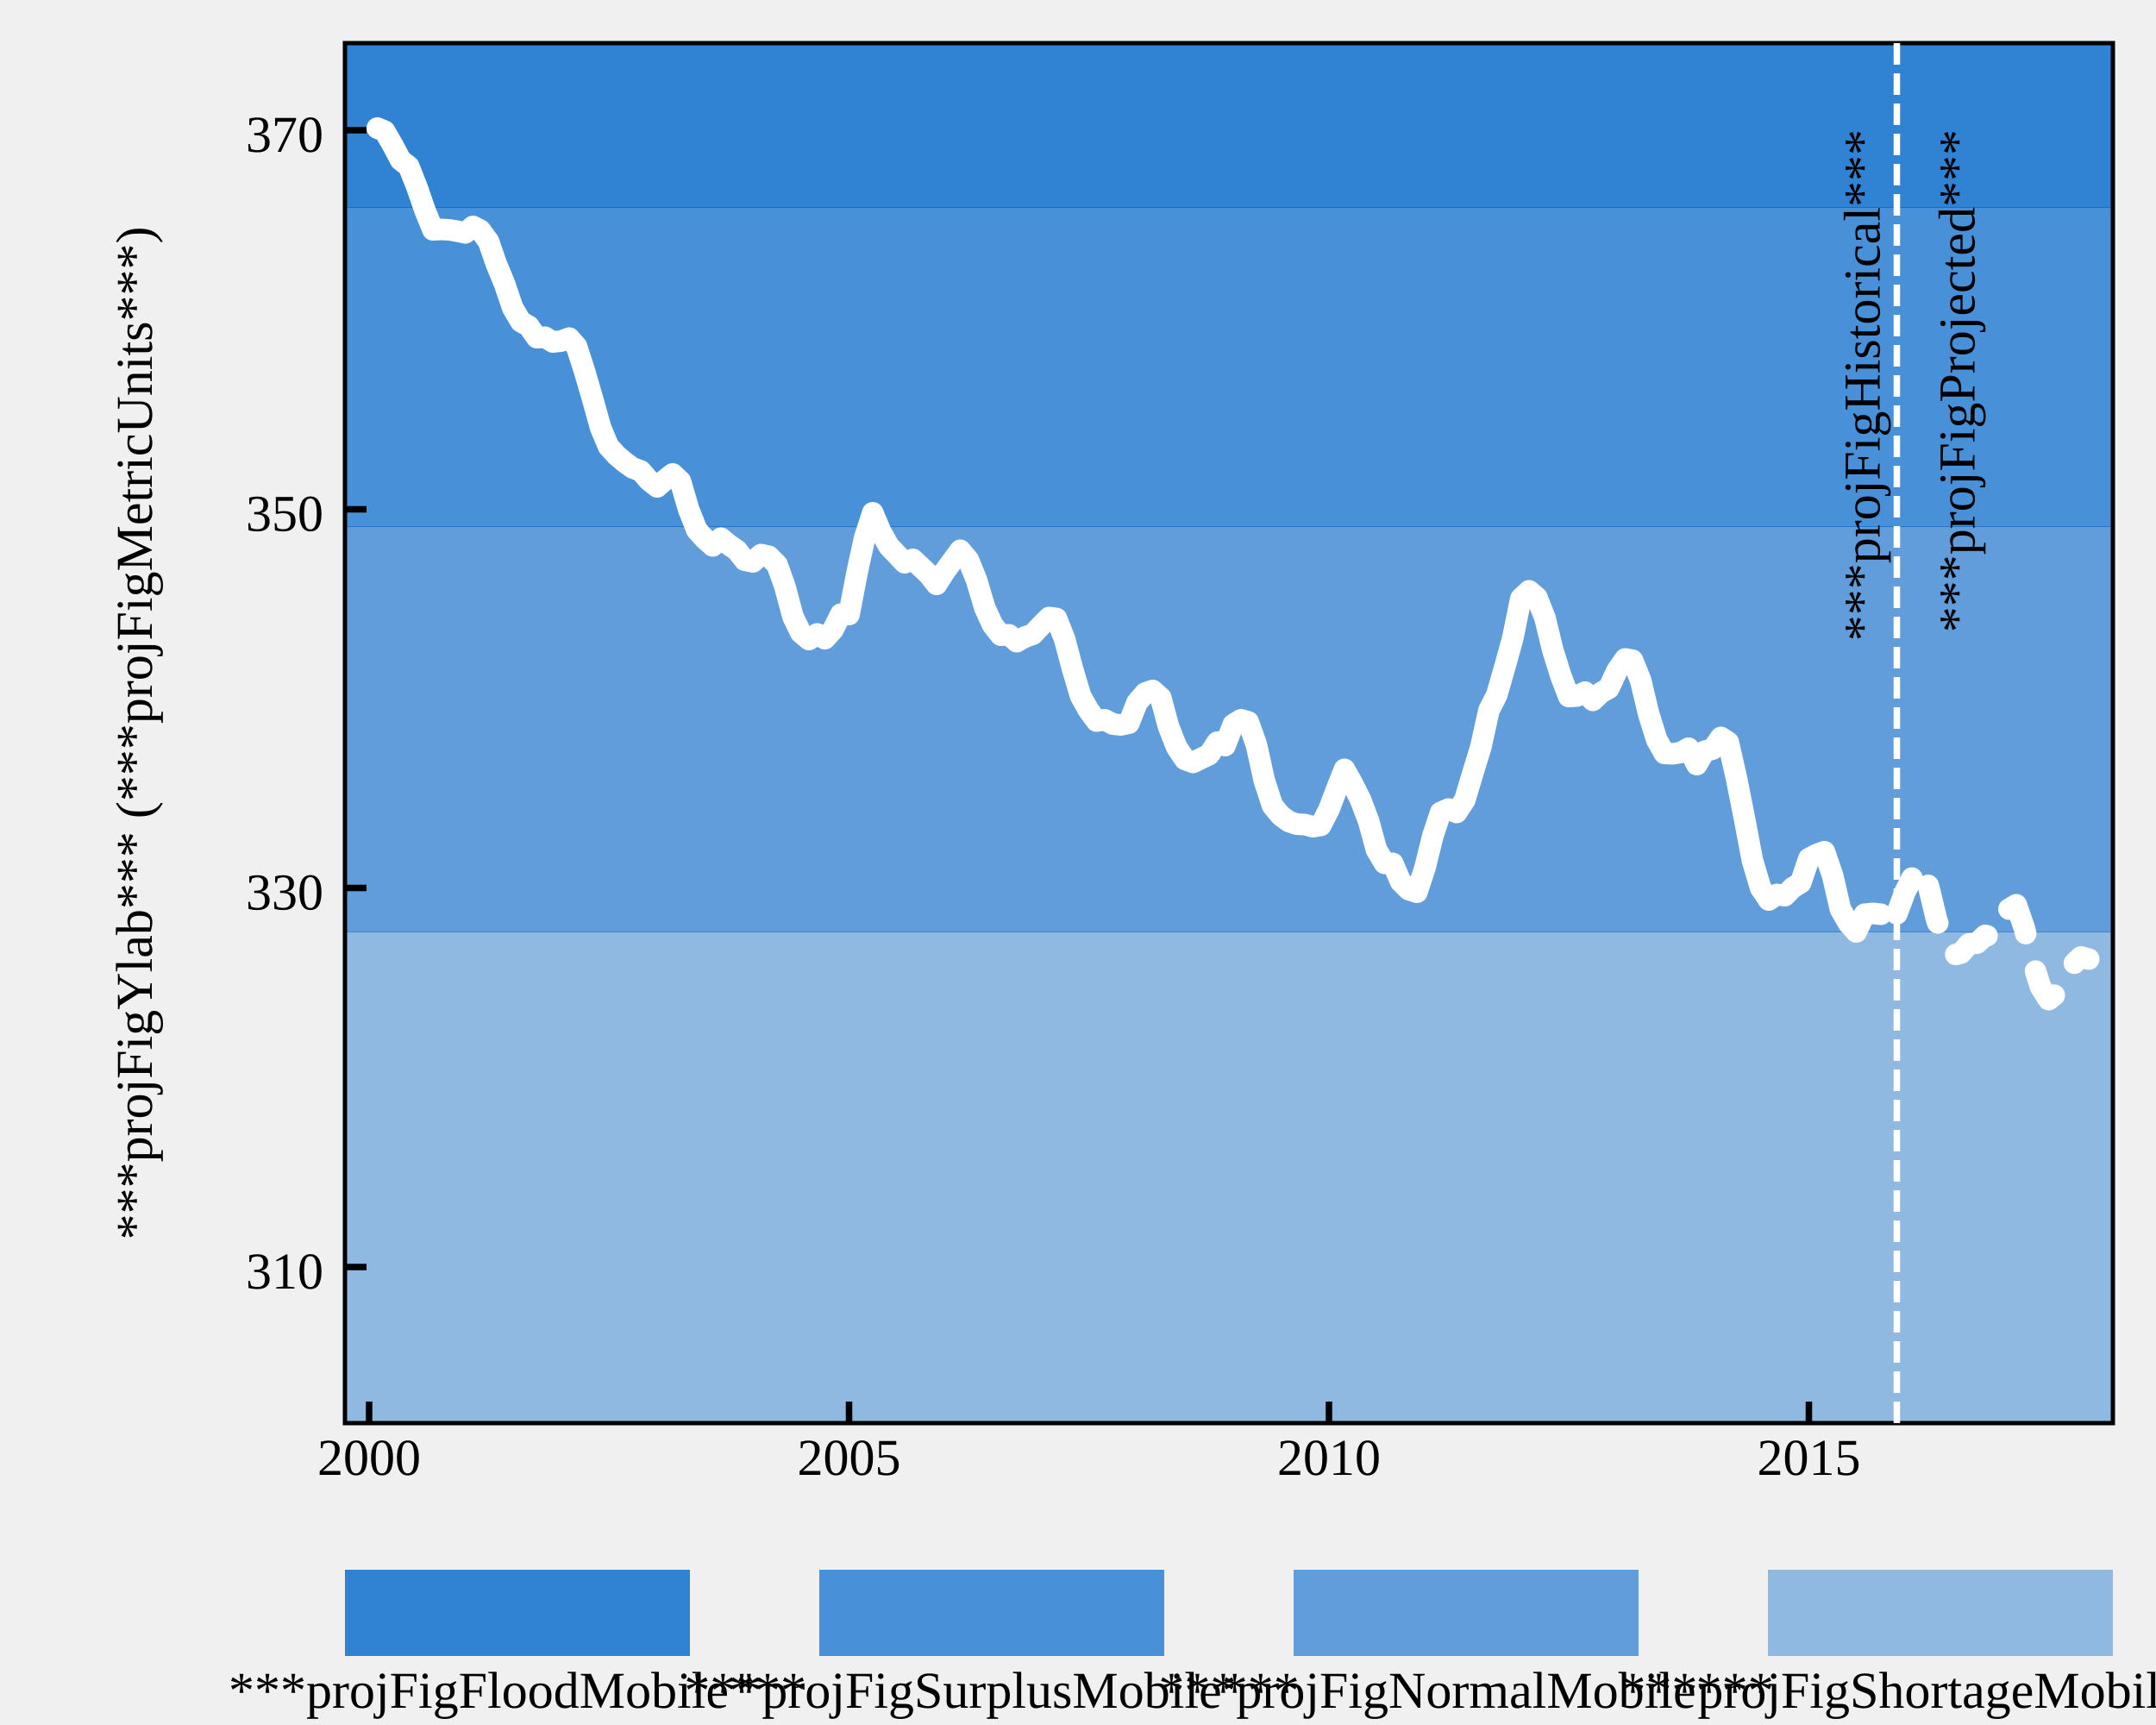
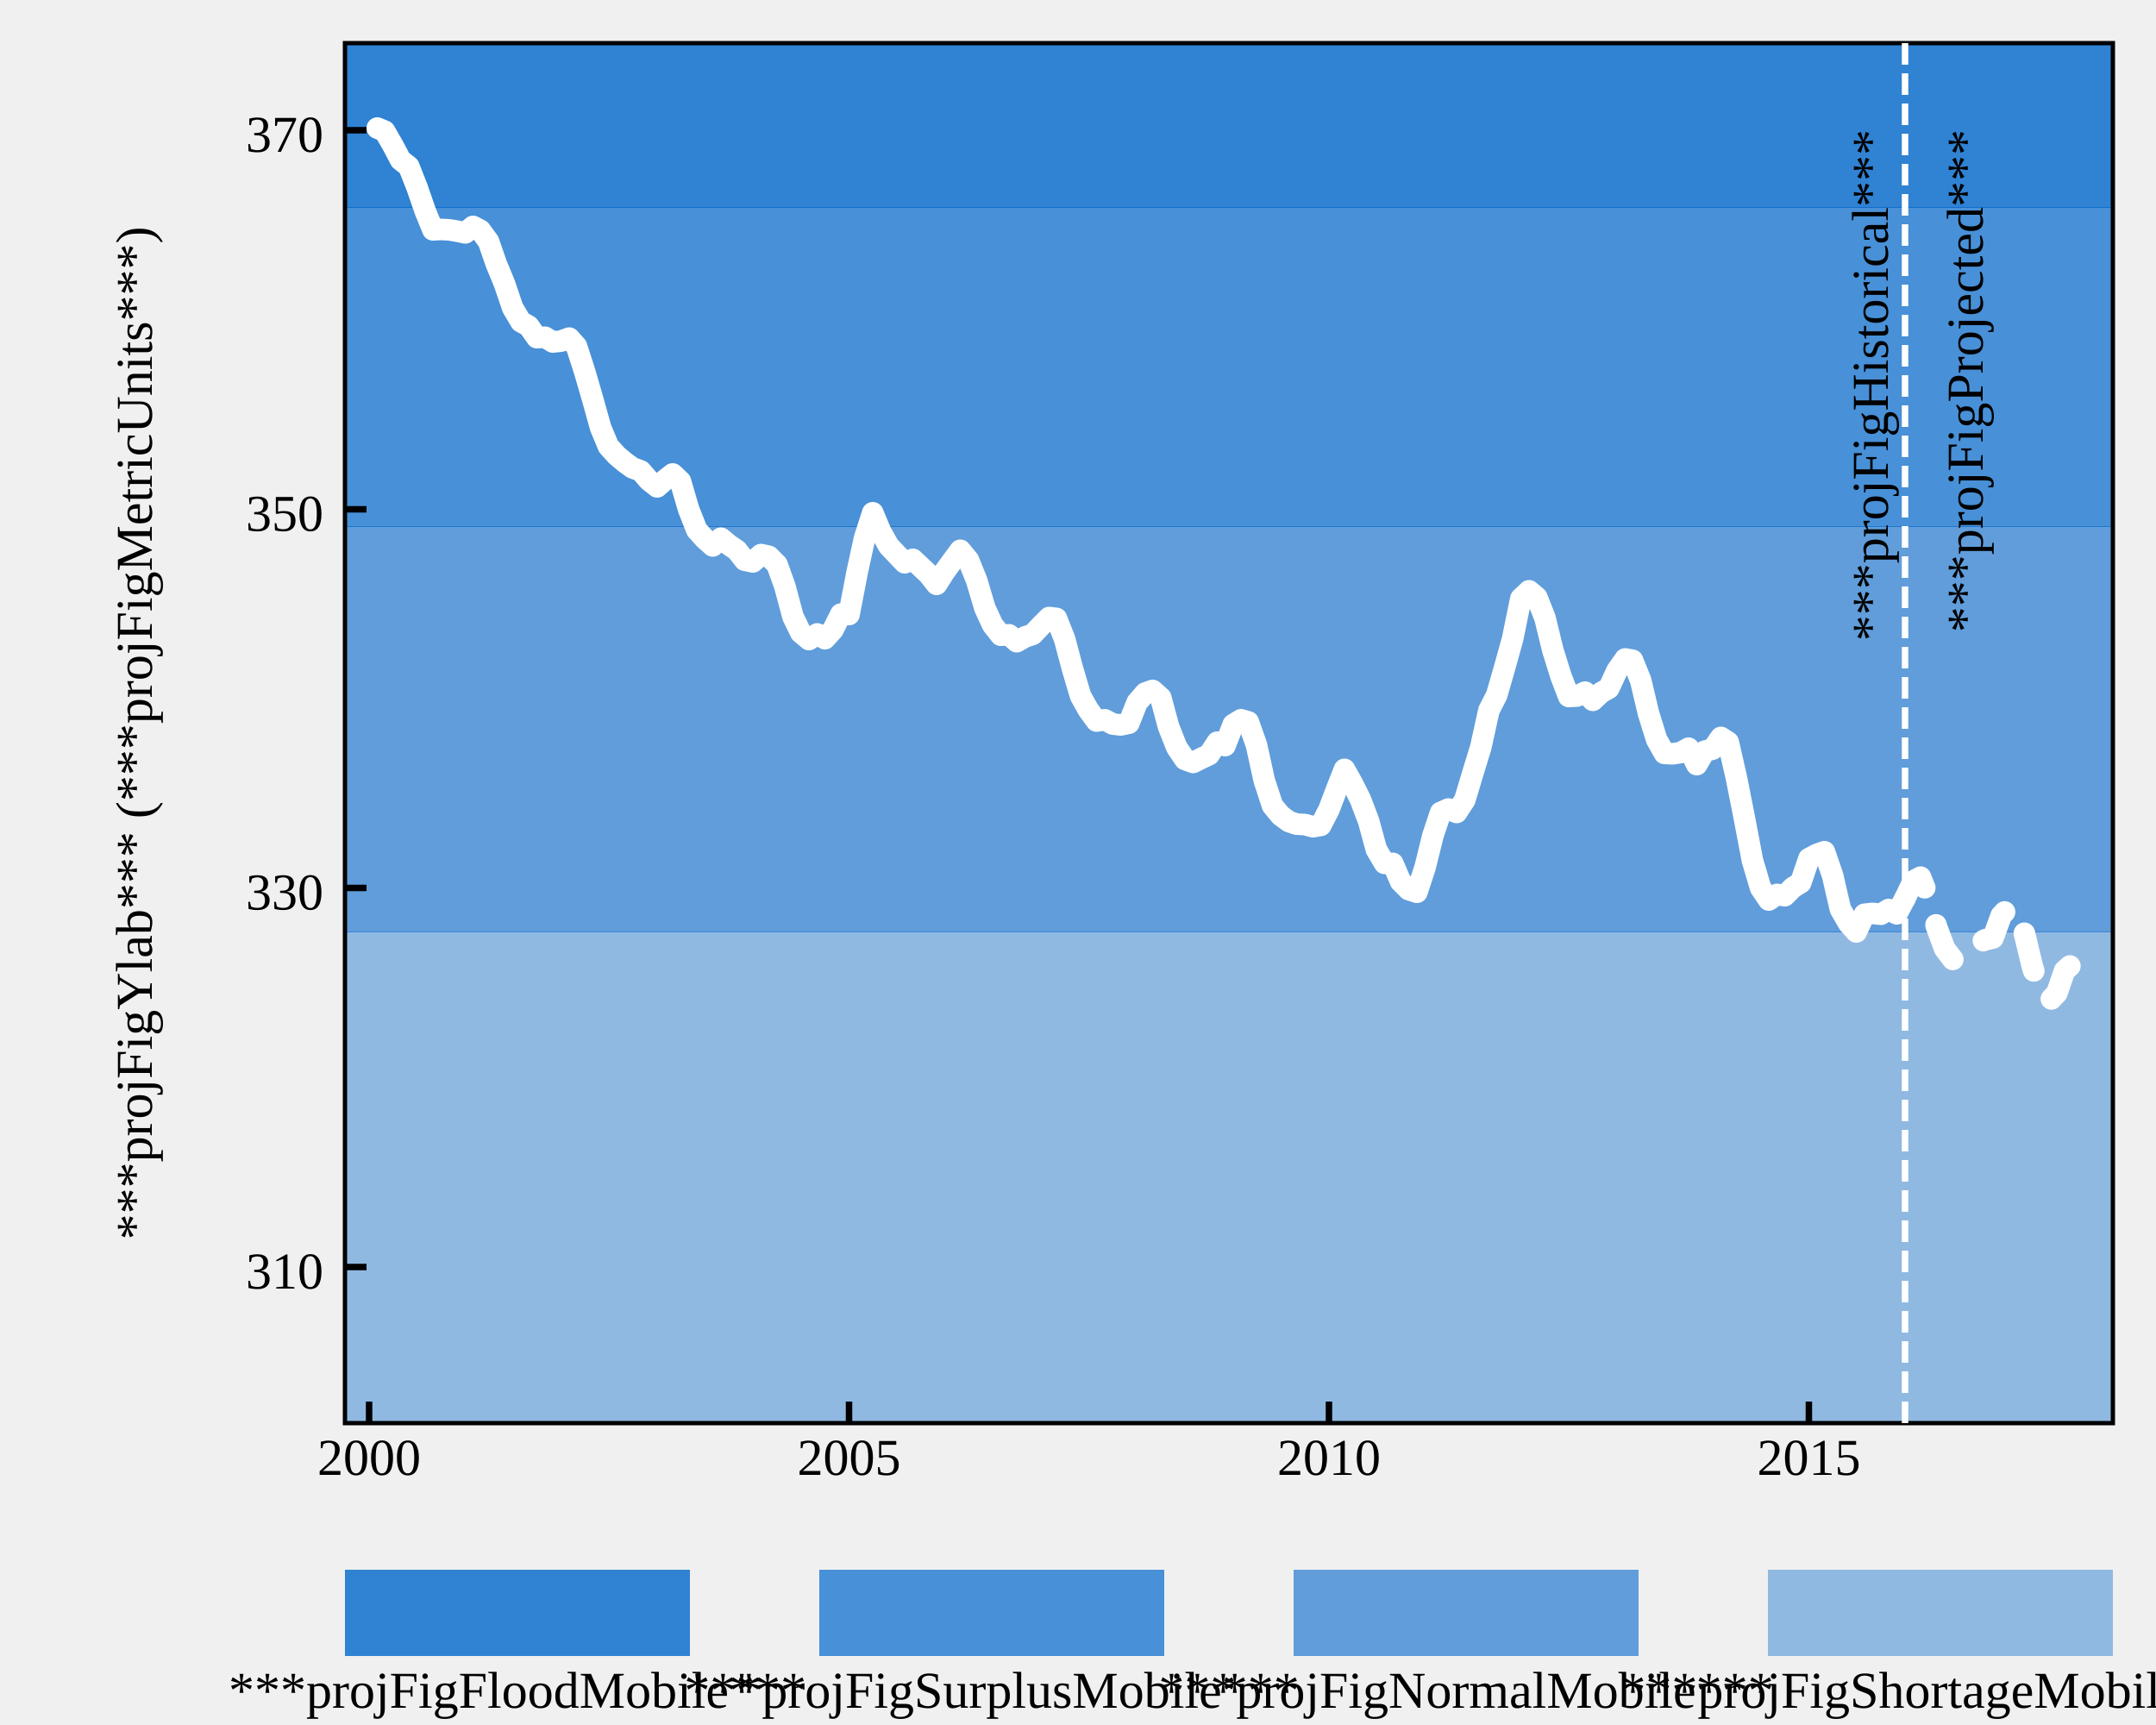
<svg xmlns="http://www.w3.org/2000/svg" version="1.1" preserveAspectRatio="xMinYMin meet" viewBox="0 0 500 400" id="mead-elev-projected-svg">
  <rect id="flood" x="80" y="10" width="410" height="38.2" fill="#0066CC" opacity="0.8" class="level-fill" />
  <rect id="surplus" x="80" y="48" width="410" height="74.2" fill="#0066CC" opacity="0.7" class="level-fill" />
  <rect id="normal" x="80" y="122" width="410" height="94.2" fill="#0066CC" opacity="0.6" class="level-fill" />
  <rect id="shortage" x="80" y="216" width="410" height="114.2" fill="#0066CC" opacity="0.4" class="level-fill" />
  <g class="hidden" id="condition-markers">
    <rect x="80" y="364" width="80" height="20" fill="#0066CC" opacity="0.8" />
    <text x="120" y="384" dy="1.0em" class="small-text" text-anchor="middle">***projFigFloodMobile***</text>
    <rect x="190" y="364" width="80" height="20" fill="#0066CC" opacity="0.7" />
    <text x="230" y="384" dy="1.0em" class="small-text" text-anchor="middle">***projFigSurplusMobile***</text>
    <rect x="300" y="364" width="80" height="20" fill="#0066CC" opacity="0.6" />
    <text x="340" y="384" dy="1.0em" class="small-text" text-anchor="middle">***projFigNormalMobile***</text>
    <rect x="410" y="364" width="80" height="20" fill="#0066CC" opacity="0.4" />
    <text x="450" y="384" dy="1.0em" class="small-text" text-anchor="middle">***projFigShortageMobile***</text>
  </g>
  <g id="axes" class="label">
    <rect id="axis.box" x="80.0" y="10.0" width="410.0" height="320.0" style="fill:none;stroke:black" />
    <text transform="translate(40.0,170.0)rotate(270)" text-anchor="middle" id="y-label" dy="-0.4em">***projFigYlab*** (***projFigMetricUnits***)</text>
    <text transform="translate(245.0,390.0)rotate(0)" text-anchor="middle" id="x-label" dy="-0.8em" />
    <line x1="85.6" y1="330.0" x2="85.6" y2="325.0" style="stroke:black;stroke-width:1.5" />
    <text transform="translate(85.6,330.0)rotate(0)" text-anchor="middle" dy="1.0em">2000</text>
    <line x1="196.9" y1="330.0" x2="196.9" y2="325.0" style="stroke:black;stroke-width:1.5" />
    <text transform="translate(196.9,330.0)rotate(0)" text-anchor="middle" dy="1.0em">2005</text>
    <line x1="308.2" y1="330.0" x2="308.2" y2="325.0" style="stroke:black;stroke-width:1.5" />
    <text transform="translate(308.2,330.0)rotate(0)" text-anchor="middle" dy="1.0em">2010</text>
    <line x1="419.5" y1="330.0" x2="419.5" y2="325.0" style="stroke:black;stroke-width:1.5" />
    <text transform="translate(419.5,330.0)rotate(0)" text-anchor="middle" dy="1.0em">2015</text>
    <line x1="80.0" y1="293.8" x2="85.0" y2="293.8" style="stroke:black;stroke-width:1.5" />
    <text transform="translate(75.0,298.8)rotate(0)" text-anchor="end">310</text>
    <line x1="80.0" y1="205.9" x2="85.0" y2="205.9" style="stroke:black;stroke-width:1.5" />
    <text transform="translate(75.0,210.9)rotate(0)" text-anchor="end">330</text>
    <line x1="80.0" y1="118.1" x2="85.0" y2="118.1" style="stroke:black;stroke-width:1.5" />
    <text transform="translate(75.0,123.1)rotate(0)" text-anchor="end">350</text>
    <line x1="80.0" y1="30.2" x2="85.0" y2="30.2" style="stroke:black;stroke-width:1.5" />
    <text transform="translate(75.0,35.2)rotate(0)" text-anchor="end">370</text>
    <g id="legend" class="label" alignment-baseline="central">
      <line id="legend-line" x1="95" x2="110" y1="295" y2="295" fill="none" style="stroke:#FFFFFF;stroke-width:5;stroke-linejoin:round;stroke-linecap:round" visibility="hidden" />
      <text id="date_text" x="110" y="295" dy="-0.6em" dx="0.4em" class="legend"> </text>
      <text id="elev_text" x="110" y="295" dy="0.4em" dx="0.4em" fill="#000000" class="legend"> </text>
      <text id="model_text" x="110" y="295" dy="1.6em" dx="0.4em" fill="#000000" class="legend"> </text>
    </g>
-     <path d="M439.9,10.0 L439.9,330.0 " fill="none" style="stroke:#FFFFFF;stroke-width:1.5;stroke-dasharray:5,2" />
-     <text id="Historical-marker" class="hidden" text-anchor="end" transform="rotate(-90,435.9,30.0),translate(435.9,30.0)">***projFigHistorical***</text>
-     <text id="Projected-marker" class="hidden" text-anchor="end" transform="rotate(-90,457.9,30.0),translate(457.9,30.0)">***projFigProjected***</text>
-     <path d="M87.5,29.7 L89.2,30.4 L91.1,33.7 L92.9,37.1 L94.8,38.6 L96.7,43.4 L98.6,48.9 L100.4,53.3 L102.3,53.2 L104.2,53.3 L106.0,53.6 L107.9,54.0 L109.7,52.5 L111.4,53.4 L113.3,56.0 L115.1,61.2 L117.0,65.8 L118.9,71.4 L120.8,74.6 L122.6,75.6 L124.5,78.3 L126.4,78.2 L128.2,79.3 L130.1,79.1 L132.0,78.4 L133.7,80.3 L135.6,86.2 L137.4,92.4 L139.3,99.2 L141.1,103.5 L143.0,105.6 L144.9,107.2 L146.7,108.5 L148.6,109.2 L150.5,111.4 L152.4,112.9 L154.2,111.3 L156.0,109.9 L157.8,111.6 L159.7,118.1 L161.6,122.9 L163.4,124.9 L165.3,126.6 L167.2,124.8 L169.0,126.3 L170.9,127.6 L172.7,129.9 L174.6,130.3 L176.5,128.6 L178.3,129.0 L180.2,130.9 L182.0,135.9 L183.9,143.0 L185.7,146.7 L187.6,148.3 L189.5,147.0 L191.3,148.1 L193.2,146.0 L195.0,142.4 L196.9,142.5 L198.8,132.6 L200.5,124.8 L202.4,118.9 L204.2,123.2 L206.1,126.6 L207.9,128.5 L209.8,130.5 L211.7,129.7 L213.5,131.4 L215.4,133.2 L217.2,135.5 L219.1,132.5 L221.0,129.9 L222.7,127.6 L224.6,129.9 L226.5,134.6 L228.4,141.0 L230.2,144.9 L232.1,147.3 L234.0,147.2 L235.8,148.8 L237.7,147.7 L239.5,147.1 L241.4,145.1 L243.3,143.2 L245.0,143.4 L246.9,148.2 L248.7,155.0 L250.6,161.4 L252.4,164.6 L254.3,167.2 L256.2,166.9 L258.1,167.9 L259.9,168.1 L261.8,167.7 L263.7,162.9 L265.6,160.7 L267.3,160.1 L269.2,161.8 L271.0,168.5 L272.9,173.3 L274.8,176.1 L276.7,176.8 L278.5,175.9 L280.4,175.0 L282.3,172.1 L284.1,172.9 L286.0,168.0 L287.8,166.9 L289.5,167.4 L291.4,172.8 L293.2,181.0 L295.1,186.8 L297.0,189.1 L298.9,190.5 L300.7,191.1 L302.6,191.2 L304.5,191.7 L306.3,191.4 L308.2,187.7 L310.1,182.7 L311.8,178.4 L313.7,181.8 L315.5,185.4 L317.4,190.4 L319.2,197.0 L321.1,200.2 L323.0,200.2 L324.8,204.4 L326.7,206.3 L328.6,206.9 L330.5,201.1 L332.3,193.8 L334.1,188.4 L335.9,187.6 L337.8,188.4 L339.7,185.5 L341.5,179.5 L343.4,173.3 L345.3,164.7 L347.1,161.2 L349.0,154.6 L350.8,148.1 L352.7,138.8 L354.6,137.0 L356.4,138.5 L358.3,143.3 L360.1,150.7 L362.0,156.8 L363.8,161.5 L365.7,161.4 L367.6,160.5 L369.4,162.4 L371.3,160.6 L373.1,159.6 L375.0,155.5 L376.9,152.8 L378.6,153.1 L380.5,157.8 L382.3,165.4 L384.2,171.5 L386.0,174.7 L387.9,174.8 L389.8,174.5 L391.6,173.5 L393.5,177.3 L395.3,174.2 L397.2,173.7 L399.1,171.0 L400.8,172.1 L402.7,180.4 L404.6,190.0 L406.4,199.5 L408.3,205.9 L410.2,208.7 L412.1,207.4 L413.9,207.7 L415.8,205.8 L417.6,204.7 L419.5,199.1 L421.4,198.1 L423.1,197.5 L425.0,203.0 L426.8,210.8 L428.7,214.1 L430.5,216.1 L432.4,212.0 L434.3,211.8 L436.2,212.0 " fill="none" style="stroke:#FFFFFF;stroke-width:5;stroke-linejoin:round;stroke-linecap:round" />
-     <path d="M439.9,211.9 L441.8,206.8 L443.7,203.0 L445.4,200.4 L447.3,205.7 L449.1,213.2 L451.0,218.4 L452.9,221.5 L454.8,221.0 L456.6,218.9 L458.5,218.7 L460.4,216.9 L462.2,217.3 L464.1,212.8 L465.9,210.8 L467.6,209.8 L469.5,215.3 L471.3,222.8 L473.2,228.8 L475.1,231.8 L477.0,230.3 L478.8,225.6 L480.7,223.7 L482.6,221.9 L484.4,222.4 " fill="none" id="dashed-projection" class="hidden" style="stroke:#FFFFFF;stroke-width:5;stroke-linejoin:round;stroke-dasharray:9;stroke-linecap:round" />
+     <path d="M441.8,10.0 L441.8,330.0 " fill="none" style="stroke:#FFFFFF;stroke-width:1.5;stroke-dasharray:5,2" />
+     <text id="Historical-marker" class="hidden" text-anchor="end" transform="rotate(-90,437.8,30.0),translate(437.8,30.0)">***projFigHistorical***</text>
+     <text id="Projected-marker" class="hidden" text-anchor="end" transform="rotate(-90,459.8,30.0),translate(459.8,30.0)">***projFigProjected***</text>
+     <path d="M87.5,29.7 L89.2,30.4 L91.1,33.7 L92.9,37.1 L94.8,38.6 L96.7,43.4 L98.6,48.9 L100.4,53.3 L102.3,53.2 L104.2,53.3 L106.0,53.6 L107.9,54.0 L109.7,52.5 L111.4,53.4 L113.3,56.0 L115.1,61.2 L117.0,65.8 L118.9,71.4 L120.8,74.6 L122.6,75.6 L124.5,78.3 L126.4,78.2 L128.2,79.3 L130.1,79.1 L132.0,78.4 L133.7,80.3 L135.6,86.2 L137.4,92.4 L139.3,99.2 L141.1,103.5 L143.0,105.6 L144.9,107.2 L146.7,108.5 L148.6,109.2 L150.5,111.4 L152.4,112.9 L154.2,111.3 L156.0,109.9 L157.8,111.6 L159.7,118.1 L161.6,122.9 L163.4,124.9 L165.3,126.6 L167.2,124.8 L169.0,126.3 L170.9,127.6 L172.7,129.9 L174.6,130.3 L176.5,128.6 L178.3,129.0 L180.2,130.9 L182.0,135.9 L183.9,143.0 L185.7,146.7 L187.6,148.3 L189.5,147.0 L191.3,148.1 L193.2,146.0 L195.0,142.4 L196.9,142.5 L198.8,132.6 L200.5,124.8 L202.4,118.9 L204.2,123.2 L206.1,126.6 L207.9,128.5 L209.8,130.5 L211.7,129.7 L213.5,131.4 L215.4,133.2 L217.2,135.5 L219.1,132.5 L221.0,129.9 L222.7,127.6 L224.6,129.9 L226.5,134.6 L228.4,141.0 L230.2,144.9 L232.1,147.3 L234.0,147.2 L235.8,148.8 L237.7,147.7 L239.5,147.1 L241.4,145.1 L243.3,143.2 L245.0,143.4 L246.9,148.2 L248.7,155.0 L250.6,161.4 L252.4,164.6 L254.3,167.2 L256.2,166.9 L258.1,167.9 L259.9,168.1 L261.8,167.7 L263.7,162.9 L265.6,160.7 L267.3,160.1 L269.2,161.8 L271.0,168.5 L272.9,173.3 L274.8,176.1 L276.7,176.8 L278.5,175.9 L280.4,175.0 L282.3,172.1 L284.1,172.9 L286.0,168.0 L287.8,166.9 L289.5,167.4 L291.4,172.8 L293.2,181.0 L295.1,186.8 L297.0,189.1 L298.9,190.5 L300.7,191.1 L302.6,191.2 L304.5,191.7 L306.3,191.4 L308.2,187.7 L310.1,182.7 L311.8,178.4 L313.7,181.8 L315.5,185.4 L317.4,190.4 L319.2,197.0 L321.1,200.2 L323.0,200.2 L324.8,204.4 L326.7,206.3 L328.6,206.9 L330.5,201.1 L332.3,193.8 L334.1,188.4 L335.9,187.6 L337.8,188.4 L339.7,185.5 L341.5,179.5 L343.4,173.3 L345.3,164.7 L347.1,161.2 L349.0,154.6 L350.8,148.1 L352.7,138.8 L354.6,137.0 L356.4,138.5 L358.3,143.3 L360.1,150.7 L362.0,156.8 L363.8,161.5 L365.7,161.4 L367.6,160.5 L369.4,162.4 L371.3,160.6 L373.1,159.6 L375.0,155.5 L376.9,152.8 L378.6,153.1 L380.5,157.8 L382.3,165.4 L384.2,171.5 L386.0,174.7 L387.9,174.8 L389.8,174.5 L391.6,173.5 L393.5,177.3 L395.3,174.2 L397.2,173.7 L399.1,171.0 L400.8,172.1 L402.7,180.4 L404.6,190.0 L406.4,199.5 L408.3,205.9 L410.2,208.7 L412.1,207.4 L413.9,207.7 L415.8,205.8 L417.6,204.7 L419.5,199.1 L421.4,198.1 L423.1,197.5 L425.0,203.0 L426.8,210.8 L428.7,214.1 L430.5,216.1 L432.4,212.0 L434.3,211.8 L436.2,212.0 L438.0,210.9 L439.9,211.9 L441.8,208.3 " fill="none" style="stroke:#FFFFFF;stroke-width:5;stroke-linejoin:round;stroke-linecap:round" />
+     <path d="M441.8,208.3 L443.7,204.3 L445.4,203.4 L447.3,208.2 L449.1,214.9 L451.0,220.0 L452.9,222.5 L454.8,221.5 L456.6,218.8 L458.5,218.9 L460.4,217.9 L462.2,217.5 L464.1,212.3 L465.9,210.4 L467.6,211.0 L469.5,216.5 L471.3,224.0 L473.2,230.0 L475.1,232.3 L477.0,230.3 L478.8,225.1 L480.7,223.4 L482.6,221.5 L484.4,221.8 " fill="none" id="dashed-projection" class="hidden" style="stroke:#FFFFFF;stroke-width:5;stroke-linejoin:round;stroke-dasharray:9;stroke-linecap:round" />
    <rect id="2000-01-31" x="83.96" y="10" width="7.00" height="320" fill-opacity="0.0" />
    <rect id="2000-02-29" x="85.73" y="10" width="7.00" height="320" fill-opacity="0.0" />
    <rect id="2000-03-31" x="87.62" y="10" width="7.00" height="320" fill-opacity="0.0" />
    <rect id="2000-04-30" x="89.45" y="10" width="7.00" height="320" fill-opacity="0.0" />
    <rect id="2000-05-31" x="91.34" y="10" width="7.00" height="320" fill-opacity="0.0" />
    <rect id="2000-06-30" x="93.17" y="10" width="7.00" height="320" fill-opacity="0.0" />
    <rect id="2000-07-31" x="95.06" y="10" width="7.00" height="320" fill-opacity="0.0" />
    <rect id="2000-08-31" x="96.95" y="10" width="7.00" height="320" fill-opacity="0.0" />
    <rect id="2000-09-30" x="98.78" y="10" width="7.00" height="320" fill-opacity="0.0" />
    <rect id="2000-10-31" x="100.67" y="10" width="7.00" height="320" fill-opacity="0.0" />
    <rect id="2000-11-30" x="102.50" y="10" width="7.00" height="320" fill-opacity="0.0" />
    <rect id="2000-12-31" x="104.39" y="10" width="7.00" height="320" fill-opacity="0.0" />
    <rect id="2001-01-31" x="106.22" y="10" width="7.00" height="320" fill-opacity="0.0" />
    <rect id="2001-02-28" x="107.93" y="10" width="7.00" height="320" fill-opacity="0.0" />
    <rect id="2001-03-31" x="109.82" y="10" width="7.00" height="320" fill-opacity="0.0" />
    <rect id="2001-04-30" x="111.65" y="10" width="7.00" height="320" fill-opacity="0.0" />
    <rect id="2001-05-31" x="113.54" y="10" width="7.00" height="320" fill-opacity="0.0" />
    <rect id="2001-06-30" x="115.37" y="10" width="7.00" height="320" fill-opacity="0.0" />
    <rect id="2001-07-31" x="117.26" y="10" width="7.00" height="320" fill-opacity="0.0" />
    <rect id="2001-08-31" x="119.15" y="10" width="7.00" height="320" fill-opacity="0.0" />
    <rect id="2001-09-30" x="120.98" y="10" width="7.00" height="320" fill-opacity="0.0" />
    <rect id="2001-10-31" x="122.87" y="10" width="7.00" height="320" fill-opacity="0.0" />
    <rect id="2001-11-30" x="124.70" y="10" width="7.00" height="320" fill-opacity="0.0" />
    <rect id="2001-12-31" x="126.59" y="10" width="7.00" height="320" fill-opacity="0.0" />
    <rect id="2002-01-31" x="128.48" y="10" width="7.00" height="320" fill-opacity="0.0" />
    <rect id="2002-02-28" x="130.19" y="10" width="7.00" height="320" fill-opacity="0.0" />
    <rect id="2002-03-31" x="132.08" y="10" width="7.00" height="320" fill-opacity="0.0" />
    <rect id="2002-04-30" x="133.91" y="10" width="7.00" height="320" fill-opacity="0.0" />
    <rect id="2002-05-31" x="135.80" y="10" width="7.00" height="320" fill-opacity="0.0" />
    <rect id="2002-06-30" x="137.63" y="10" width="7.00" height="320" fill-opacity="0.0" />
    <rect id="2002-07-31" x="139.52" y="10" width="7.00" height="320" fill-opacity="0.0" />
    <rect id="2002-08-31" x="141.41" y="10" width="7.00" height="320" fill-opacity="0.0" />
    <rect id="2002-09-30" x="143.24" y="10" width="7.00" height="320" fill-opacity="0.0" />
    <rect id="2002-10-31" x="145.13" y="10" width="7.00" height="320" fill-opacity="0.0" />
    <rect id="2002-11-30" x="146.96" y="10" width="7.00" height="320" fill-opacity="0.0" />
    <rect id="2002-12-31" x="148.85" y="10" width="7.00" height="320" fill-opacity="0.0" />
    <rect id="2003-01-31" x="150.74" y="10" width="7.00" height="320" fill-opacity="0.0" />
    <rect id="2003-02-28" x="152.45" y="10" width="7.00" height="320" fill-opacity="0.0" />
    <rect id="2003-03-31" x="154.34" y="10" width="7.00" height="320" fill-opacity="0.0" />
    <rect id="2003-04-30" x="156.17" y="10" width="7.00" height="320" fill-opacity="0.0" />
    <rect id="2003-05-31" x="158.06" y="10" width="7.00" height="320" fill-opacity="0.0" />
    <rect id="2003-06-30" x="159.89" y="10" width="7.00" height="320" fill-opacity="0.0" />
    <rect id="2003-07-31" x="161.78" y="10" width="7.00" height="320" fill-opacity="0.0" />
    <rect id="2003-08-31" x="163.67" y="10" width="7.00" height="320" fill-opacity="0.0" />
    <rect id="2003-09-30" x="165.50" y="10" width="7.00" height="320" fill-opacity="0.0" />
    <rect id="2003-10-31" x="167.39" y="10" width="7.00" height="320" fill-opacity="0.0" />
    <rect id="2003-11-30" x="169.22" y="10" width="7.00" height="320" fill-opacity="0.0" />
    <rect id="2003-12-31" x="171.12" y="10" width="7.00" height="320" fill-opacity="0.0" />
    <rect id="2004-01-31" x="173.01" y="10" width="7.00" height="320" fill-opacity="0.0" />
    <rect id="2004-02-29" x="174.77" y="10" width="7.00" height="320" fill-opacity="0.0" />
    <rect id="2004-03-31" x="176.67" y="10" width="7.00" height="320" fill-opacity="0.0" />
    <rect id="2004-04-30" x="178.50" y="10" width="7.00" height="320" fill-opacity="0.0" />
    <rect id="2004-05-31" x="180.39" y="10" width="7.00" height="320" fill-opacity="0.0" />
    <rect id="2004-06-30" x="182.22" y="10" width="7.00" height="320" fill-opacity="0.0" />
    <rect id="2004-07-31" x="184.11" y="10" width="7.00" height="320" fill-opacity="0.0" />
    <rect id="2004-08-31" x="186.00" y="10" width="7.00" height="320" fill-opacity="0.0" />
    <rect id="2004-09-30" x="187.83" y="10" width="7.00" height="320" fill-opacity="0.0" />
    <rect id="2004-10-31" x="189.72" y="10" width="7.00" height="320" fill-opacity="0.0" />
    <rect id="2004-11-30" x="191.55" y="10" width="7.00" height="320" fill-opacity="0.0" />
    <rect id="2004-12-31" x="193.44" y="10" width="7.00" height="320" fill-opacity="0.0" />
    <rect id="2005-01-31" x="195.27" y="10" width="7.00" height="320" fill-opacity="0.0" />
    <rect id="2005-02-28" x="196.98" y="10" width="7.00" height="320" fill-opacity="0.0" />
    <rect id="2005-03-31" x="198.87" y="10" width="7.00" height="320" fill-opacity="0.0" />
    <rect id="2005-04-30" x="200.70" y="10" width="7.00" height="320" fill-opacity="0.0" />
    <rect id="2005-05-31" x="202.59" y="10" width="7.00" height="320" fill-opacity="0.0" />
    <rect id="2005-06-30" x="204.42" y="10" width="7.00" height="320" fill-opacity="0.0" />
    <rect id="2005-07-31" x="206.31" y="10" width="7.00" height="320" fill-opacity="0.0" />
    <rect id="2005-08-31" x="208.20" y="10" width="7.00" height="320" fill-opacity="0.0" />
    <rect id="2005-09-30" x="210.03" y="10" width="7.00" height="320" fill-opacity="0.0" />
    <rect id="2005-10-31" x="211.92" y="10" width="7.00" height="320" fill-opacity="0.0" />
    <rect id="2005-11-30" x="213.75" y="10" width="7.00" height="320" fill-opacity="0.0" />
    <rect id="2005-12-31" x="215.64" y="10" width="7.00" height="320" fill-opacity="0.0" />
    <rect id="2006-01-31" x="217.53" y="10" width="7.00" height="320" fill-opacity="0.0" />
    <rect id="2006-02-28" x="219.24" y="10" width="7.00" height="320" fill-opacity="0.0" />
    <rect id="2006-03-31" x="221.13" y="10" width="7.00" height="320" fill-opacity="0.0" />
    <rect id="2006-04-30" x="222.96" y="10" width="7.00" height="320" fill-opacity="0.0" />
    <rect id="2006-05-31" x="224.85" y="10" width="7.00" height="320" fill-opacity="0.0" />
    <rect id="2006-06-30" x="226.68" y="10" width="7.00" height="320" fill-opacity="0.0" />
    <rect id="2006-07-31" x="228.57" y="10" width="7.00" height="320" fill-opacity="0.0" />
    <rect id="2006-08-31" x="230.46" y="10" width="7.00" height="320" fill-opacity="0.0" />
    <rect id="2006-09-30" x="232.29" y="10" width="7.00" height="320" fill-opacity="0.0" />
    <rect id="2006-10-31" x="234.18" y="10" width="7.00" height="320" fill-opacity="0.0" />
    <rect id="2006-11-30" x="236.01" y="10" width="7.00" height="320" fill-opacity="0.0" />
    <rect id="2006-12-31" x="237.90" y="10" width="7.00" height="320" fill-opacity="0.0" />
    <rect id="2007-01-31" x="239.79" y="10" width="7.00" height="320" fill-opacity="0.0" />
    <rect id="2007-02-28" x="241.50" y="10" width="7.00" height="320" fill-opacity="0.0" />
    <rect id="2007-03-31" x="243.39" y="10" width="7.00" height="320" fill-opacity="0.0" />
    <rect id="2007-04-30" x="245.22" y="10" width="7.00" height="320" fill-opacity="0.0" />
    <rect id="2007-05-31" x="247.11" y="10" width="7.00" height="320" fill-opacity="0.0" />
    <rect id="2007-06-30" x="248.94" y="10" width="7.00" height="320" fill-opacity="0.0" />
    <rect id="2007-07-31" x="250.83" y="10" width="7.00" height="320" fill-opacity="0.0" />
    <rect id="2007-08-31" x="252.72" y="10" width="7.00" height="320" fill-opacity="0.0" />
    <rect id="2007-09-30" x="254.55" y="10" width="7.00" height="320" fill-opacity="0.0" />
    <rect id="2007-10-31" x="256.44" y="10" width="7.00" height="320" fill-opacity="0.0" />
    <rect id="2007-11-30" x="258.27" y="10" width="7.00" height="320" fill-opacity="0.0" />
    <rect id="2007-12-31" x="260.17" y="10" width="7.00" height="320" fill-opacity="0.0" />
    <rect id="2008-01-31" x="262.06" y="10" width="7.00" height="320" fill-opacity="0.0" />
    <rect id="2008-02-29" x="263.82" y="10" width="7.00" height="320" fill-opacity="0.0" />
    <rect id="2008-03-31" x="265.72" y="10" width="7.00" height="320" fill-opacity="0.0" />
    <rect id="2008-04-30" x="267.55" y="10" width="7.00" height="320" fill-opacity="0.0" />
    <rect id="2008-05-31" x="269.44" y="10" width="7.00" height="320" fill-opacity="0.0" />
    <rect id="2008-06-30" x="271.27" y="10" width="7.00" height="320" fill-opacity="0.0" />
    <rect id="2008-07-31" x="273.16" y="10" width="7.00" height="320" fill-opacity="0.0" />
    <rect id="2008-08-31" x="275.05" y="10" width="7.00" height="320" fill-opacity="0.0" />
    <rect id="2008-09-30" x="276.88" y="10" width="7.00" height="320" fill-opacity="0.0" />
    <rect id="2008-10-31" x="278.77" y="10" width="7.00" height="320" fill-opacity="0.0" />
    <rect id="2008-11-30" x="280.60" y="10" width="7.00" height="320" fill-opacity="0.0" />
    <rect id="2008-12-31" x="282.49" y="10" width="7.00" height="320" fill-opacity="0.0" />
    <rect id="2009-01-31" x="284.32" y="10" width="7.00" height="320" fill-opacity="0.0" />
    <rect id="2009-02-28" x="286.03" y="10" width="7.00" height="320" fill-opacity="0.0" />
    <rect id="2009-03-31" x="287.92" y="10" width="7.00" height="320" fill-opacity="0.0" />
    <rect id="2009-04-30" x="289.75" y="10" width="7.00" height="320" fill-opacity="0.0" />
    <rect id="2009-05-31" x="291.64" y="10" width="7.00" height="320" fill-opacity="0.0" />
    <rect id="2009-06-30" x="293.47" y="10" width="7.00" height="320" fill-opacity="0.0" />
    <rect id="2009-07-31" x="295.36" y="10" width="7.00" height="320" fill-opacity="0.0" />
    <rect id="2009-08-31" x="297.25" y="10" width="7.00" height="320" fill-opacity="0.0" />
    <rect id="2009-09-30" x="299.08" y="10" width="7.00" height="320" fill-opacity="0.0" />
    <rect id="2009-10-31" x="300.97" y="10" width="7.00" height="320" fill-opacity="0.0" />
    <rect id="2009-11-30" x="302.80" y="10" width="7.00" height="320" fill-opacity="0.0" />
    <rect id="2009-12-31" x="304.69" y="10" width="7.00" height="320" fill-opacity="0.0" />
    <rect id="2010-01-31" x="306.58" y="10" width="7.00" height="320" fill-opacity="0.0" />
    <rect id="2010-02-28" x="308.29" y="10" width="7.00" height="320" fill-opacity="0.0" />
    <rect id="2010-03-31" x="310.18" y="10" width="7.00" height="320" fill-opacity="0.0" />
    <rect id="2010-04-30" x="312.01" y="10" width="7.00" height="320" fill-opacity="0.0" />
    <rect id="2010-05-31" x="313.90" y="10" width="7.00" height="320" fill-opacity="0.0" />
    <rect id="2010-06-30" x="315.73" y="10" width="7.00" height="320" fill-opacity="0.0" />
    <rect id="2010-07-31" x="317.62" y="10" width="7.00" height="320" fill-opacity="0.0" />
    <rect id="2010-08-31" x="319.51" y="10" width="7.00" height="320" fill-opacity="0.0" />
    <rect id="2010-09-30" x="321.34" y="10" width="7.00" height="320" fill-opacity="0.0" />
    <rect id="2010-10-31" x="323.23" y="10" width="7.00" height="320" fill-opacity="0.0" />
    <rect id="2010-11-30" x="325.06" y="10" width="7.00" height="320" fill-opacity="0.0" />
    <rect id="2010-12-31" x="326.95" y="10" width="7.00" height="320" fill-opacity="0.0" />
    <rect id="2011-01-31" x="328.84" y="10" width="7.00" height="320" fill-opacity="0.0" />
    <rect id="2011-02-28" x="330.55" y="10" width="7.00" height="320" fill-opacity="0.0" />
    <rect id="2011-03-31" x="332.44" y="10" width="7.00" height="320" fill-opacity="0.0" />
    <rect id="2011-04-30" x="334.27" y="10" width="7.00" height="320" fill-opacity="0.0" />
    <rect id="2011-05-31" x="336.16" y="10" width="7.00" height="320" fill-opacity="0.0" />
    <rect id="2011-06-30" x="337.99" y="10" width="7.00" height="320" fill-opacity="0.0" />
    <rect id="2011-07-31" x="339.88" y="10" width="7.00" height="320" fill-opacity="0.0" />
    <rect id="2011-08-31" x="341.77" y="10" width="7.00" height="320" fill-opacity="0.0" />
    <rect id="2011-09-30" x="343.60" y="10" width="7.00" height="320" fill-opacity="0.0" />
    <rect id="2011-10-31" x="345.49" y="10" width="7.00" height="320" fill-opacity="0.0" />
    <rect id="2011-11-30" x="347.32" y="10" width="7.00" height="320" fill-opacity="0.0" />
    <rect id="2011-12-31" x="349.21" y="10" width="7.00" height="320" fill-opacity="0.0" />
    <rect id="2012-01-31" x="351.11" y="10" width="7.00" height="320" fill-opacity="0.0" />
    <rect id="2012-02-29" x="352.87" y="10" width="7.00" height="320" fill-opacity="0.0" />
    <rect id="2012-03-31" x="354.77" y="10" width="7.00" height="320" fill-opacity="0.0" />
    <rect id="2012-04-30" x="356.60" y="10" width="7.00" height="320" fill-opacity="0.0" />
    <rect id="2012-05-31" x="358.49" y="10" width="7.00" height="320" fill-opacity="0.0" />
    <rect id="2012-06-30" x="360.32" y="10" width="7.00" height="320" fill-opacity="0.0" />
    <rect id="2012-07-31" x="362.21" y="10" width="7.00" height="320" fill-opacity="0.0" />
    <rect id="2012-08-31" x="364.10" y="10" width="7.00" height="320" fill-opacity="0.0" />
    <rect id="2012-09-30" x="365.93" y="10" width="7.00" height="320" fill-opacity="0.0" />
    <rect id="2012-10-31" x="367.82" y="10" width="7.00" height="320" fill-opacity="0.0" />
    <rect id="2012-11-30" x="369.65" y="10" width="7.00" height="320" fill-opacity="0.0" />
    <rect id="2012-12-31" x="371.54" y="10" width="7.00" height="320" fill-opacity="0.0" />
    <rect id="2013-01-31" x="373.37" y="10" width="7.00" height="320" fill-opacity="0.0" />
    <rect id="2013-02-28" x="375.08" y="10" width="7.00" height="320" fill-opacity="0.0" />
    <rect id="2013-03-31" x="376.97" y="10" width="7.00" height="320" fill-opacity="0.0" />
    <rect id="2013-04-30" x="378.80" y="10" width="7.00" height="320" fill-opacity="0.0" />
    <rect id="2013-05-31" x="380.69" y="10" width="7.00" height="320" fill-opacity="0.0" />
    <rect id="2013-06-30" x="382.52" y="10" width="7.00" height="320" fill-opacity="0.0" />
    <rect id="2013-07-31" x="384.41" y="10" width="7.00" height="320" fill-opacity="0.0" />
    <rect id="2013-08-31" x="386.30" y="10" width="7.00" height="320" fill-opacity="0.0" />
    <rect id="2013-09-30" x="388.13" y="10" width="7.00" height="320" fill-opacity="0.0" />
    <rect id="2013-10-31" x="390.02" y="10" width="7.00" height="320" fill-opacity="0.0" />
    <rect id="2013-11-30" x="391.85" y="10" width="7.00" height="320" fill-opacity="0.0" />
    <rect id="2013-12-31" x="393.74" y="10" width="7.00" height="320" fill-opacity="0.0" />
    <rect id="2014-01-31" x="395.63" y="10" width="7.00" height="320" fill-opacity="0.0" />
    <rect id="2014-02-28" x="397.34" y="10" width="7.00" height="320" fill-opacity="0.0" />
    <rect id="2014-03-31" x="399.23" y="10" width="7.00" height="320" fill-opacity="0.0" />
    <rect id="2014-04-30" x="401.06" y="10" width="7.00" height="320" fill-opacity="0.0" />
    <rect id="2014-05-31" x="402.95" y="10" width="7.00" height="320" fill-opacity="0.0" />
    <rect id="2014-06-30" x="404.78" y="10" width="7.00" height="320" fill-opacity="0.0" />
    <rect id="2014-07-31" x="406.67" y="10" width="7.00" height="320" fill-opacity="0.0" />
    <rect id="2014-08-31" x="408.56" y="10" width="7.00" height="320" fill-opacity="0.0" />
    <rect id="2014-09-30" x="410.39" y="10" width="7.00" height="320" fill-opacity="0.0" />
    <rect id="2014-10-31" x="412.28" y="10" width="7.00" height="320" fill-opacity="0.0" />
    <rect id="2014-11-30" x="414.11" y="10" width="7.00" height="320" fill-opacity="0.0" />
    <rect id="2014-12-31" x="416.00" y="10" width="7.00" height="320" fill-opacity="0.0" />
    <rect id="2015-01-31" x="417.89" y="10" width="7.00" height="320" fill-opacity="0.0" />
    <rect id="2015-02-28" x="419.60" y="10" width="7.00" height="320" fill-opacity="0.0" />
    <rect id="2015-03-31" x="421.49" y="10" width="7.00" height="320" fill-opacity="0.0" />
    <rect id="2015-04-30" x="423.32" y="10" width="7.00" height="320" fill-opacity="0.0" />
    <rect id="2015-05-31" x="425.21" y="10" width="7.00" height="320" fill-opacity="0.0" />
    <rect id="2015-06-30" x="427.04" y="10" width="7.00" height="320" fill-opacity="0.0" />
    <rect id="2015-07-31" x="428.93" y="10" width="7.00" height="320" fill-opacity="0.0" />
    <rect id="2015-08-31" x="430.82" y="10" width="7.00" height="320" fill-opacity="0.0" />
    <rect id="2015-09-30" x="432.65" y="10" width="7.00" height="320" fill-opacity="0.0" />
+     <rect id="2015-10-31" x="434.54" y="10" width="7.00" height="320" fill-opacity="0.0" />
    <rect id="2015-11-30" x="436.37" y="10" width="7.00" height="320" fill-opacity="0.0" />
+     <rect id="2015-12-31" x="438.26" y="10" width="7.00" height="320" fill-opacity="0.0" />
    <rect id="2015-12-31" x="438.26" y="10" width="7.00" height="320" fill-opacity="0.0" />
    <rect id="2016-01-31" x="440.16" y="10" width="7.00" height="320" fill-opacity="0.0" />
    <rect id="2016-02-29" x="441.92" y="10" width="7.00" height="320" fill-opacity="0.0" />
    <rect id="2016-03-31" x="443.82" y="10" width="7.00" height="320" fill-opacity="0.0" />
    <rect id="2016-04-30" x="445.64" y="10" width="7.00" height="320" fill-opacity="0.0" />
    <rect id="2016-05-31" x="447.54" y="10" width="7.00" height="320" fill-opacity="0.0" />
    <rect id="2016-06-30" x="449.37" y="10" width="7.00" height="320" fill-opacity="0.0" />
    <rect id="2016-07-31" x="451.26" y="10" width="7.00" height="320" fill-opacity="0.0" />
    <rect id="2016-08-31" x="453.15" y="10" width="7.00" height="320" fill-opacity="0.0" />
    <rect id="2016-09-30" x="454.98" y="10" width="7.00" height="320" fill-opacity="0.0" />
    <rect id="2016-10-31" x="456.87" y="10" width="7.00" height="320" fill-opacity="0.0" />
    <rect id="2016-11-30" x="458.70" y="10" width="7.00" height="320" fill-opacity="0.0" />
    <rect id="2016-12-31" x="460.59" y="10" width="7.00" height="320" fill-opacity="0.0" />
    <rect id="2017-01-31" x="462.42" y="10" width="7.00" height="320" fill-opacity="0.0" />
    <rect id="2017-02-28" x="464.13" y="10" width="7.00" height="320" fill-opacity="0.0" />
    <rect id="2017-03-31" x="466.02" y="10" width="7.00" height="320" fill-opacity="0.0" />
    <rect id="2017-04-30" x="467.85" y="10" width="7.00" height="320" fill-opacity="0.0" />
    <rect id="2017-05-31" x="469.74" y="10" width="7.00" height="320" fill-opacity="0.0" />
    <rect id="2017-06-30" x="471.57" y="10" width="7.00" height="320" fill-opacity="0.0" />
    <rect id="2017-07-31" x="473.46" y="10" width="7.00" height="320" fill-opacity="0.0" />
    <rect id="2017-08-31" x="475.35" y="10" width="7.00" height="320" fill-opacity="0.0" />
    <rect id="2017-09-30" x="477.18" y="10" width="7.00" height="320" fill-opacity="0.0" />
    <rect id="2017-10-31" x="479.07" y="10" width="7.00" height="320" fill-opacity="0.0" />
    <rect id="2017-11-30" x="480.90" y="10" width="7.00" height="320" fill-opacity="0.0" />
  </g>
</svg>
